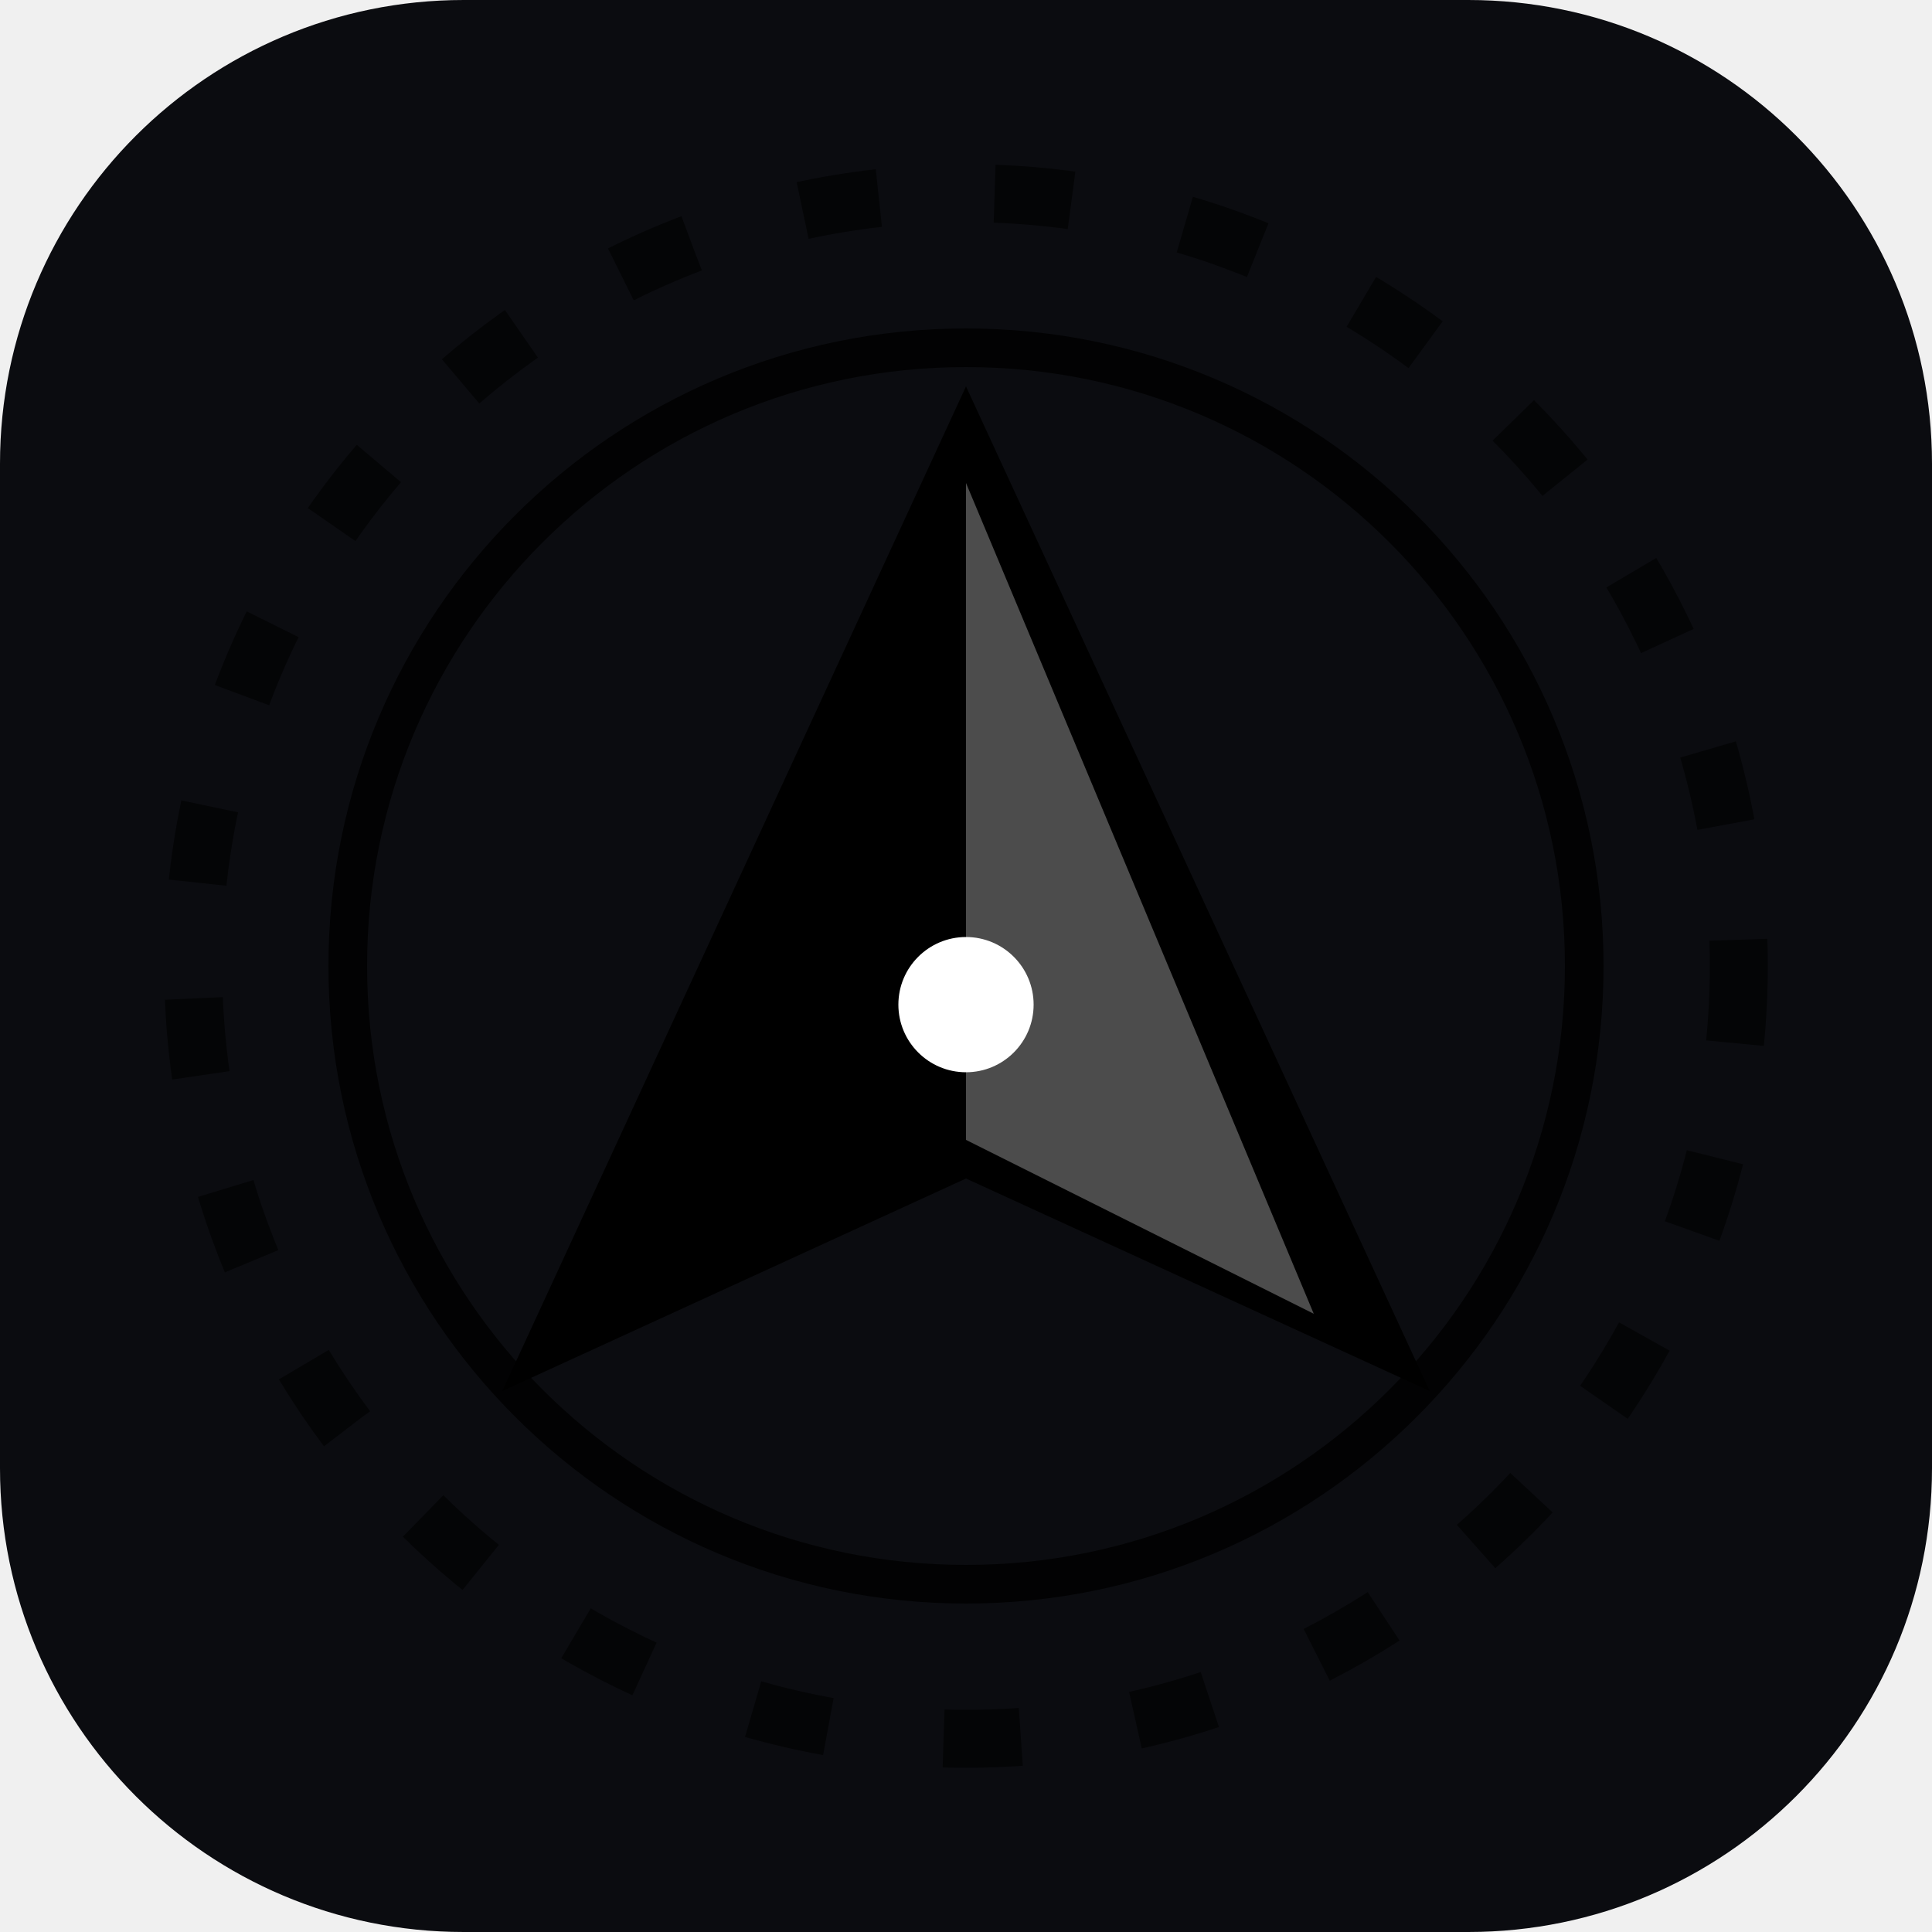
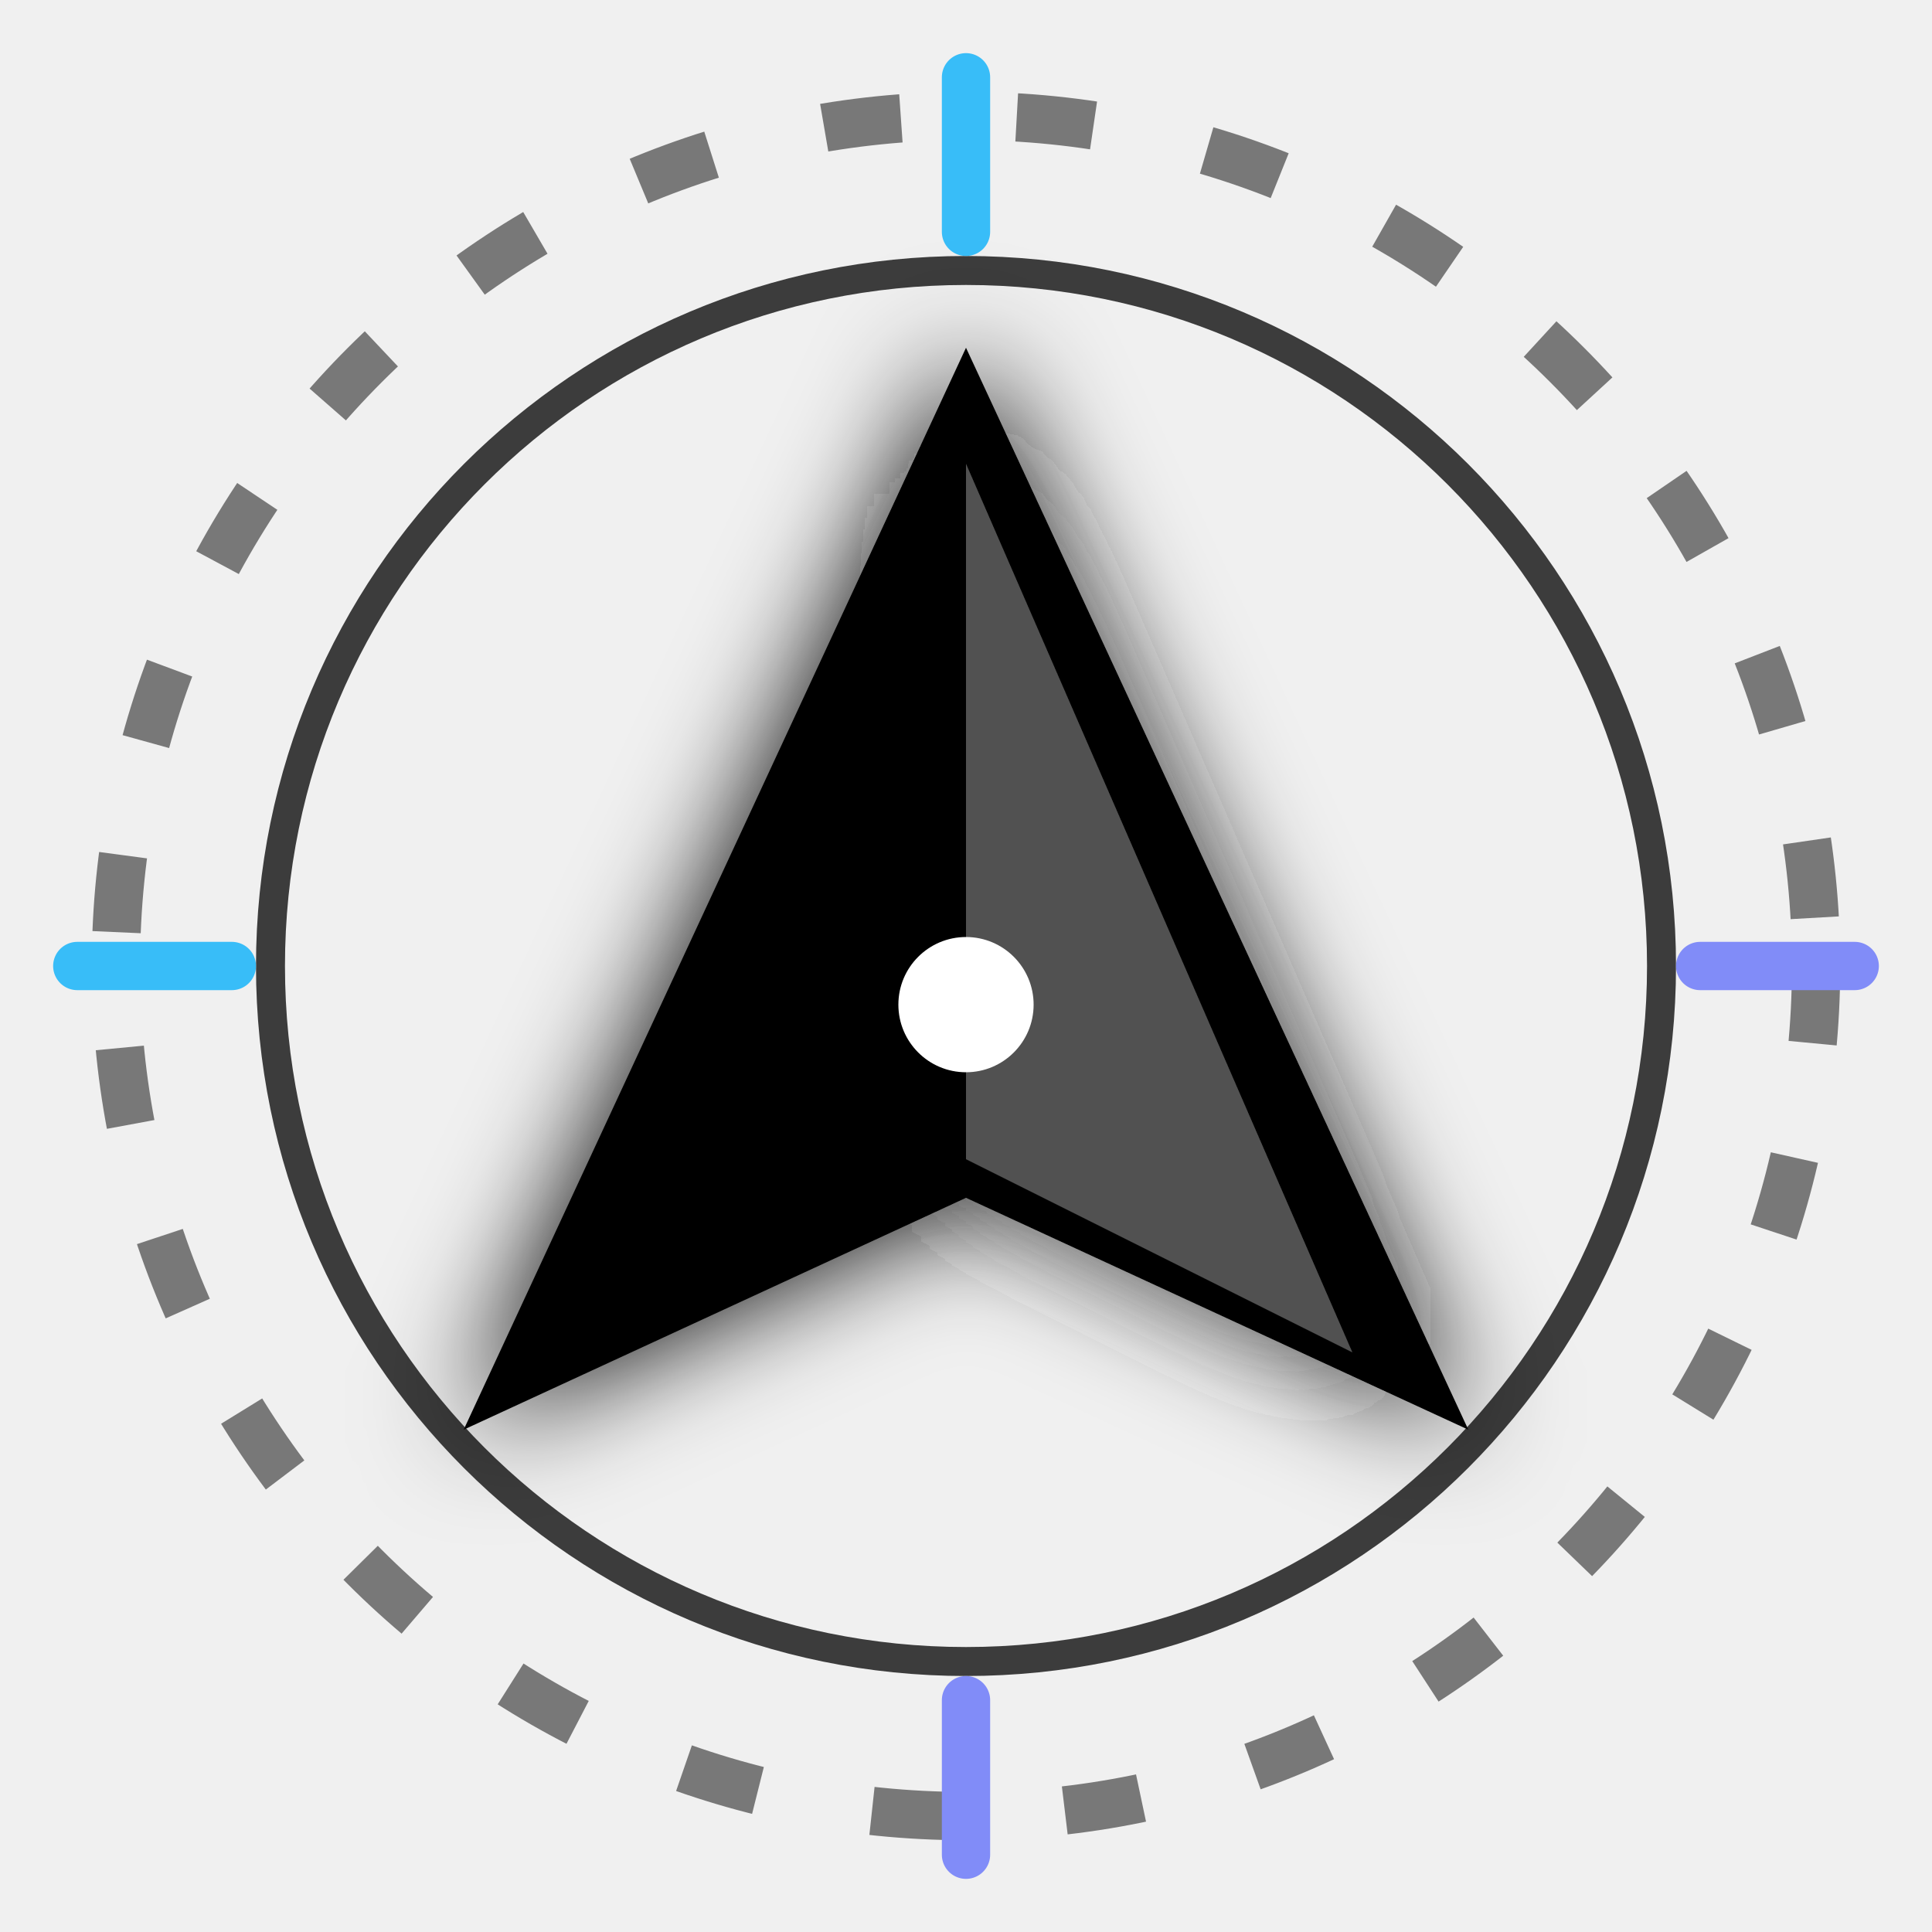
- <svg xmlns="http://www.w3.org/2000/svg" width="32" height="32" viewBox="0 0 100 100" fill="none">
+ <svg xmlns="http://www.w3.org/2000/svg" width="100" height="100" viewBox="0 0 100 100" fill="none">
  <defs>
    <linearGradient id="ot-icon-grad" x1="15" y1="15" x2="85" y2="85" gradientUnits="userSpaceOnUse">
      <stop offset="0%" stopColor="#38bdf8" />
      <stop offset="50%" stopColor="#3b82f6" />
      <stop offset="100%" stopColor="#818cf8" />
    </linearGradient>
+     <filter id="ot-icon-glow" x="-20%" y="-20%" width="140%" height="140%">
+       <feGaussianBlur stdDeviation="3" result="blur" />
+       <feComposite in="SourceGraphic" in2="blur" operator="over" />
+     </filter>
  </defs>
-   <rect width="100" height="100" rx="24" fill="#0b0c10" />
-   <circle cx="50" cy="50" r="40" stroke="url(#ot-icon-grad)" stroke-width="3" stroke-dasharray="4 6" opacity="0.6" />
-   <circle cx="50" cy="50" r="32" stroke="url(#ot-icon-grad)" stroke-width="2" opacity="0.8" />
-   <path d="M50 20L74 72L50 61L26 72L50 20Z" fill="url(#ot-icon-grad)" />
-   <path d="M50 25L68 68L50 59L50 25Z" fill="#ffffff" fill-opacity="0.3" />
-   <circle cx="50" cy="52" r="3.5" fill="#ffffff" />
+   <circle cx="50" cy="50" r="44" stroke="url(#ot-icon-grad)" stroke-width="2.5" stroke-dasharray="4 6" opacity="0.5" />
+   <circle cx="50" cy="50" r="36" stroke="url(#ot-icon-grad)" stroke-width="1.5" opacity="0.75" />
+   <line x1="50" y1="4" x2="50" y2="12" stroke="#38bdf8" stroke-width="2.5" stroke-linecap="round" />
+   <line x1="50" y1="88" x2="50" y2="96" stroke="#818cf8" stroke-width="2.5" stroke-linecap="round" />
+   <line x1="4" y1="50" x2="12" y2="50" stroke="#38bdf8" stroke-width="2.5" stroke-linecap="round" />
+   <line x1="88" y1="50" x2="96" y2="50" stroke="#818cf8" stroke-width="2.5" stroke-linecap="round" />
+   <g filter="url(#ot-icon-glow)">
+     <path d="M50 18L76 74L50 62L24 74L50 18Z" fill="url(#ot-icon-grad)" />
+     <path d="M50 24L70 70L50 60L50 24Z" fill="#ffffff" fill-opacity="0.32" />
+     <circle cx="50" cy="52" r="3.5" fill="#ffffff" />
+   </g>
</svg>
